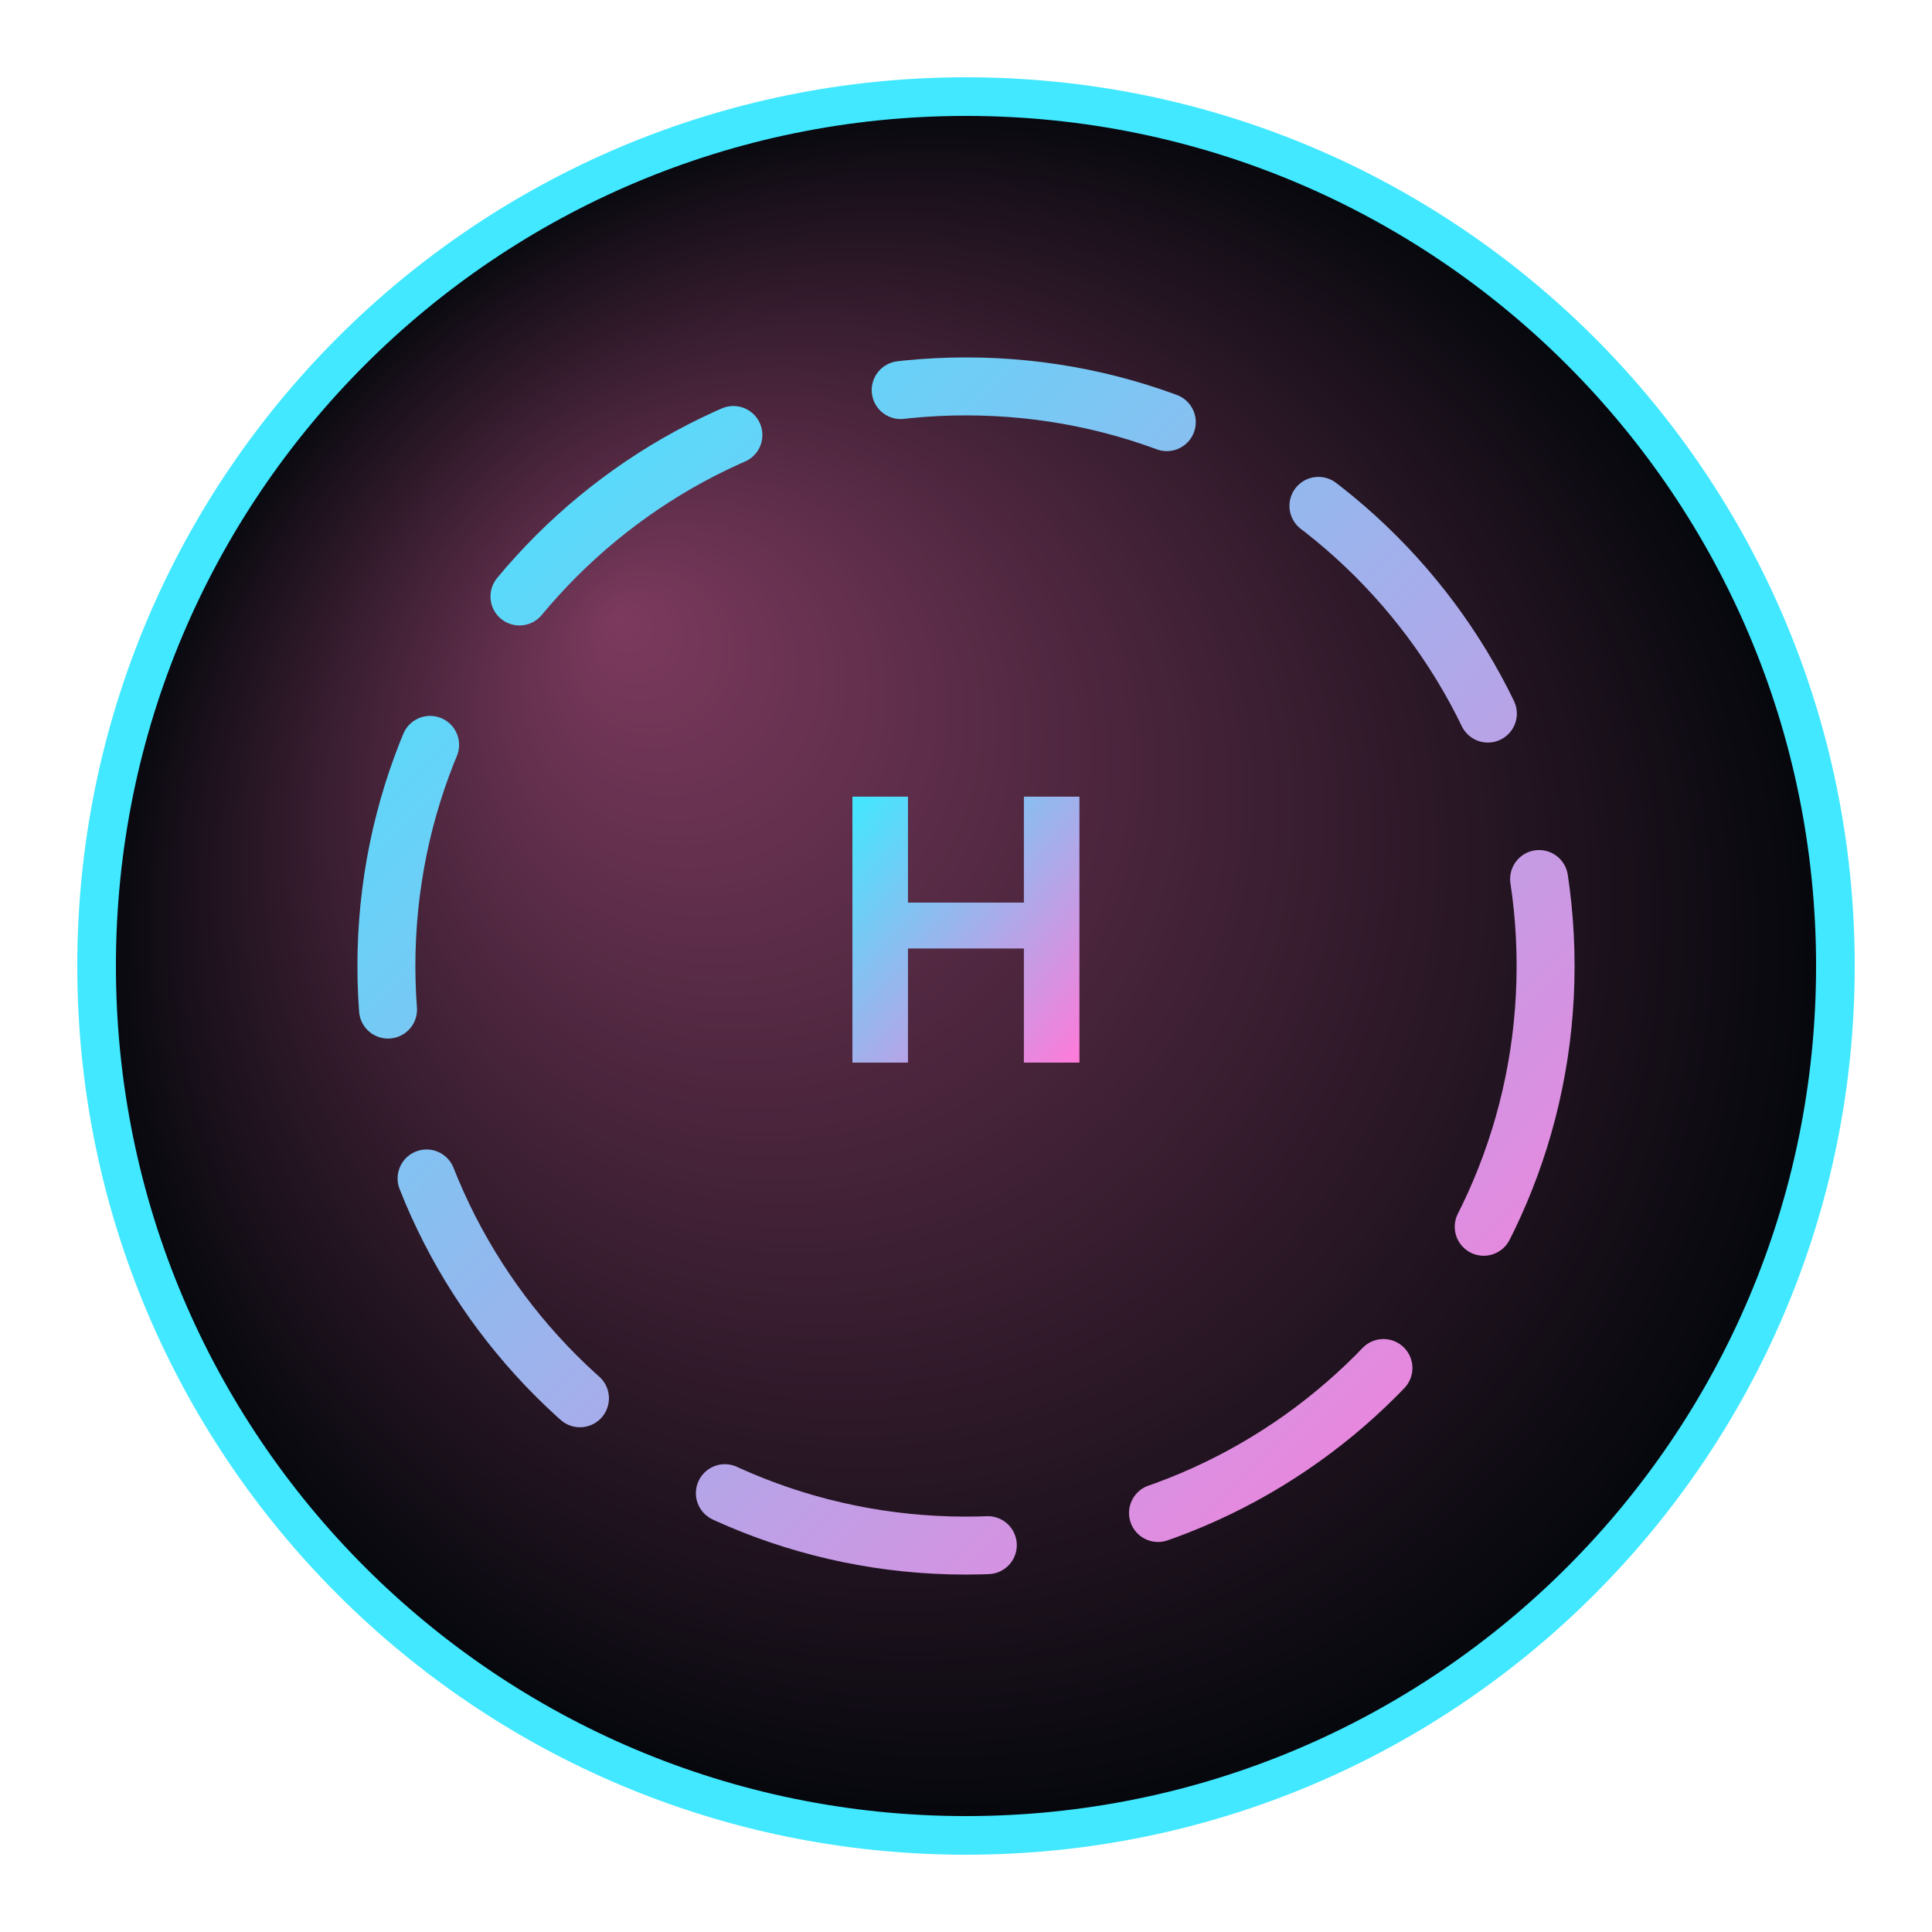
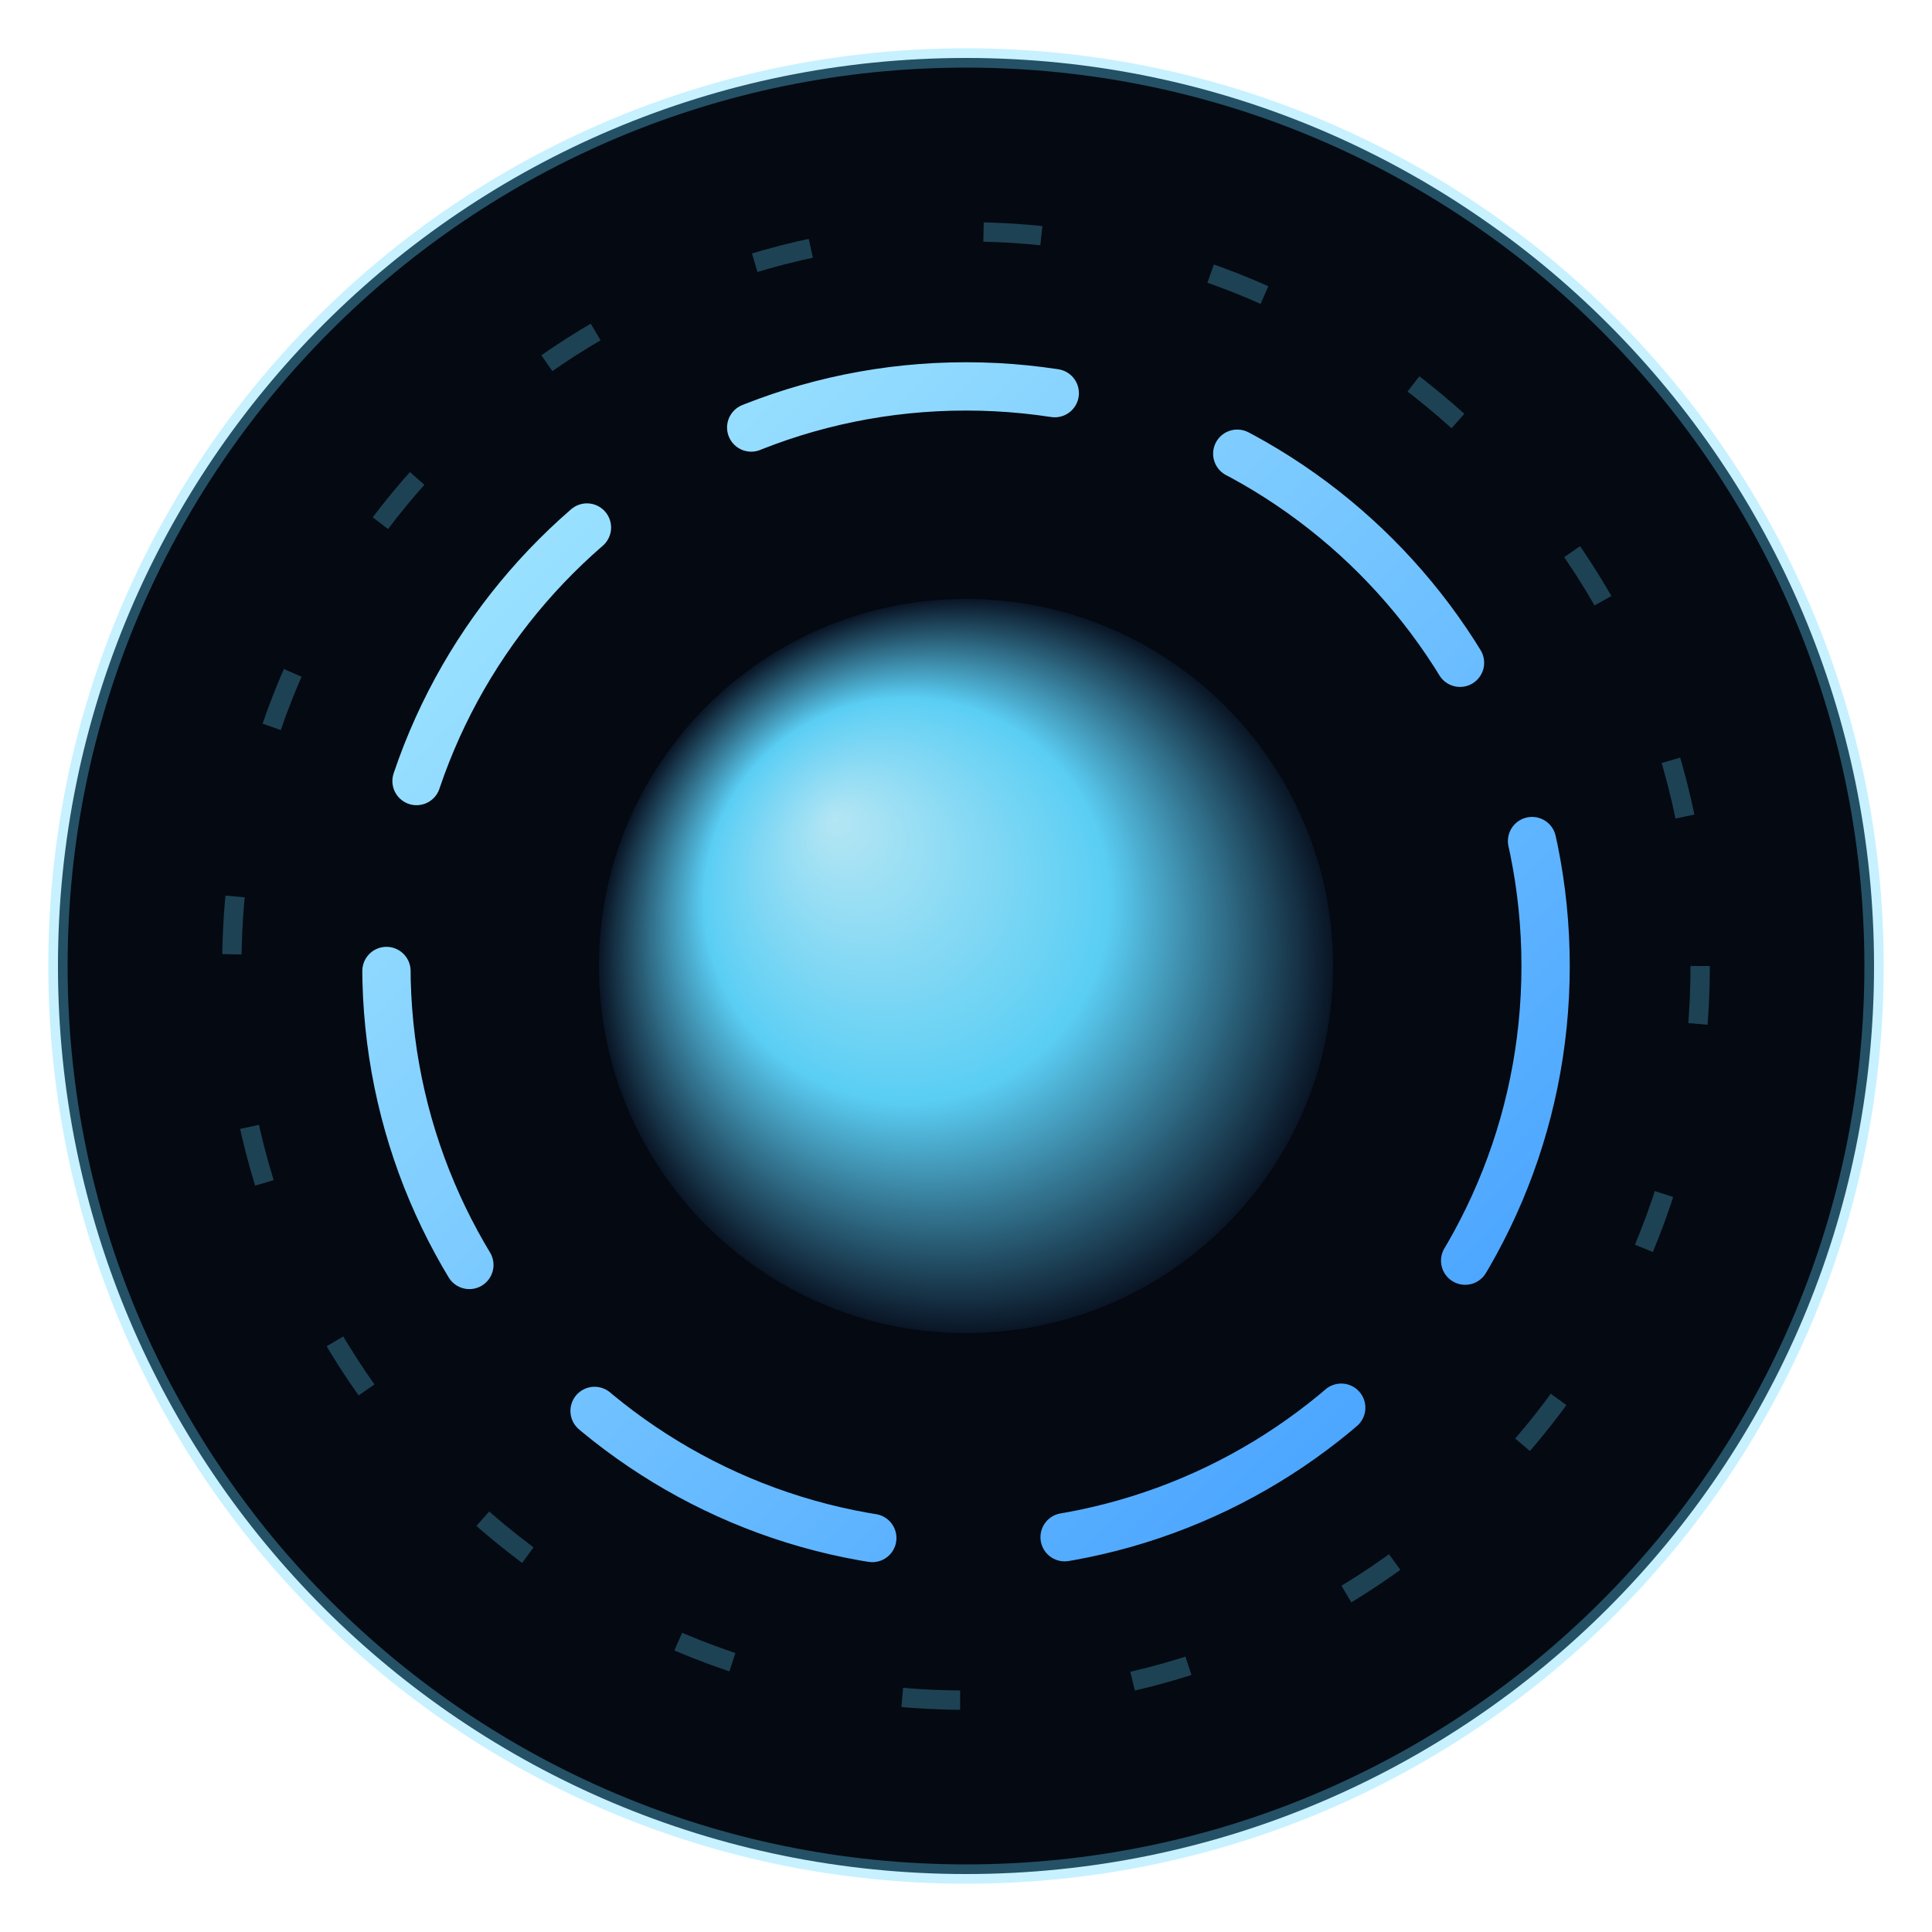
<svg xmlns="http://www.w3.org/2000/svg" viewBox="0 0 100 100">
  <defs>
    <linearGradient id="grad" x1="0%" y1="0%" x2="100%" y2="100%">
-       <stop offset="0%" style="stop-color:#41e8ff" />
-       <stop offset="100%" style="stop-color:#ff7ad9" />
+       <stop offset="0%" style="stop-color:#a7ebff" />
+       <stop offset="100%" style="stop-color:#3f9cff" />
    </linearGradient>
-     <radialGradient id="orb" cx="50%" cy="50%" r="50%" fx="30%" fy="30%">
-       <stop offset="0%" style="stop-color:#7c3a5e" />
-       <stop offset="100%" style="stop-color:#04070c" />
+     <radialGradient id="orb" cx="50%" cy="50%" r="50%" fx="32%" fy="30%">
+       <stop offset="0%" style="stop-color:#bdf1ff" />
+       <stop offset="55%" style="stop-color:#5fd8ff" />
+       <stop offset="100%" style="stop-color:#0a1626" />
    </radialGradient>
  </defs>
-   <circle cx="50" cy="50" r="45" fill="url(#orb)" stroke="#41e8ff" stroke-width="2" />
-   <circle cx="50" cy="50" r="30" fill="none" stroke="url(#grad)" stroke-width="3" stroke-linecap="round" stroke-dasharray="14 9">
-     <animateTransform attributeName="transform" type="rotate" from="0 50 50" to="360 50 50" dur="3s" repeatCount="indefinite" />
+   <circle cx="50" cy="50" r="47" fill="#040912" stroke="rgba(95,216,255,0.35)" stroke-width="1" />
+   <circle cx="50" cy="50" r="38" fill="none" stroke="rgba(95,216,255,0.28)" stroke-width="1" stroke-dasharray="3 9">
+     <animateTransform attributeName="transform" type="rotate" from="360 50 50" to="0 50 50" dur="10s" repeatCount="indefinite" />
  </circle>
-   <text x="50" y="55" font-family="Arial, sans-serif" font-size="20" fill="url(#grad)" text-anchor="middle" font-weight="bold">H</text>
+   <circle cx="50" cy="50" r="30" fill="none" stroke="url(#grad)" stroke-width="2.5" stroke-linecap="round" stroke-dasharray="16 10">
+     <animateTransform attributeName="transform" type="rotate" from="0 50 50" to="360 50 50" dur="4s" repeatCount="indefinite" />
+   </circle>
+   <circle cx="50" cy="50" r="19" fill="url(#orb)" opacity="0.95" />
</svg>
